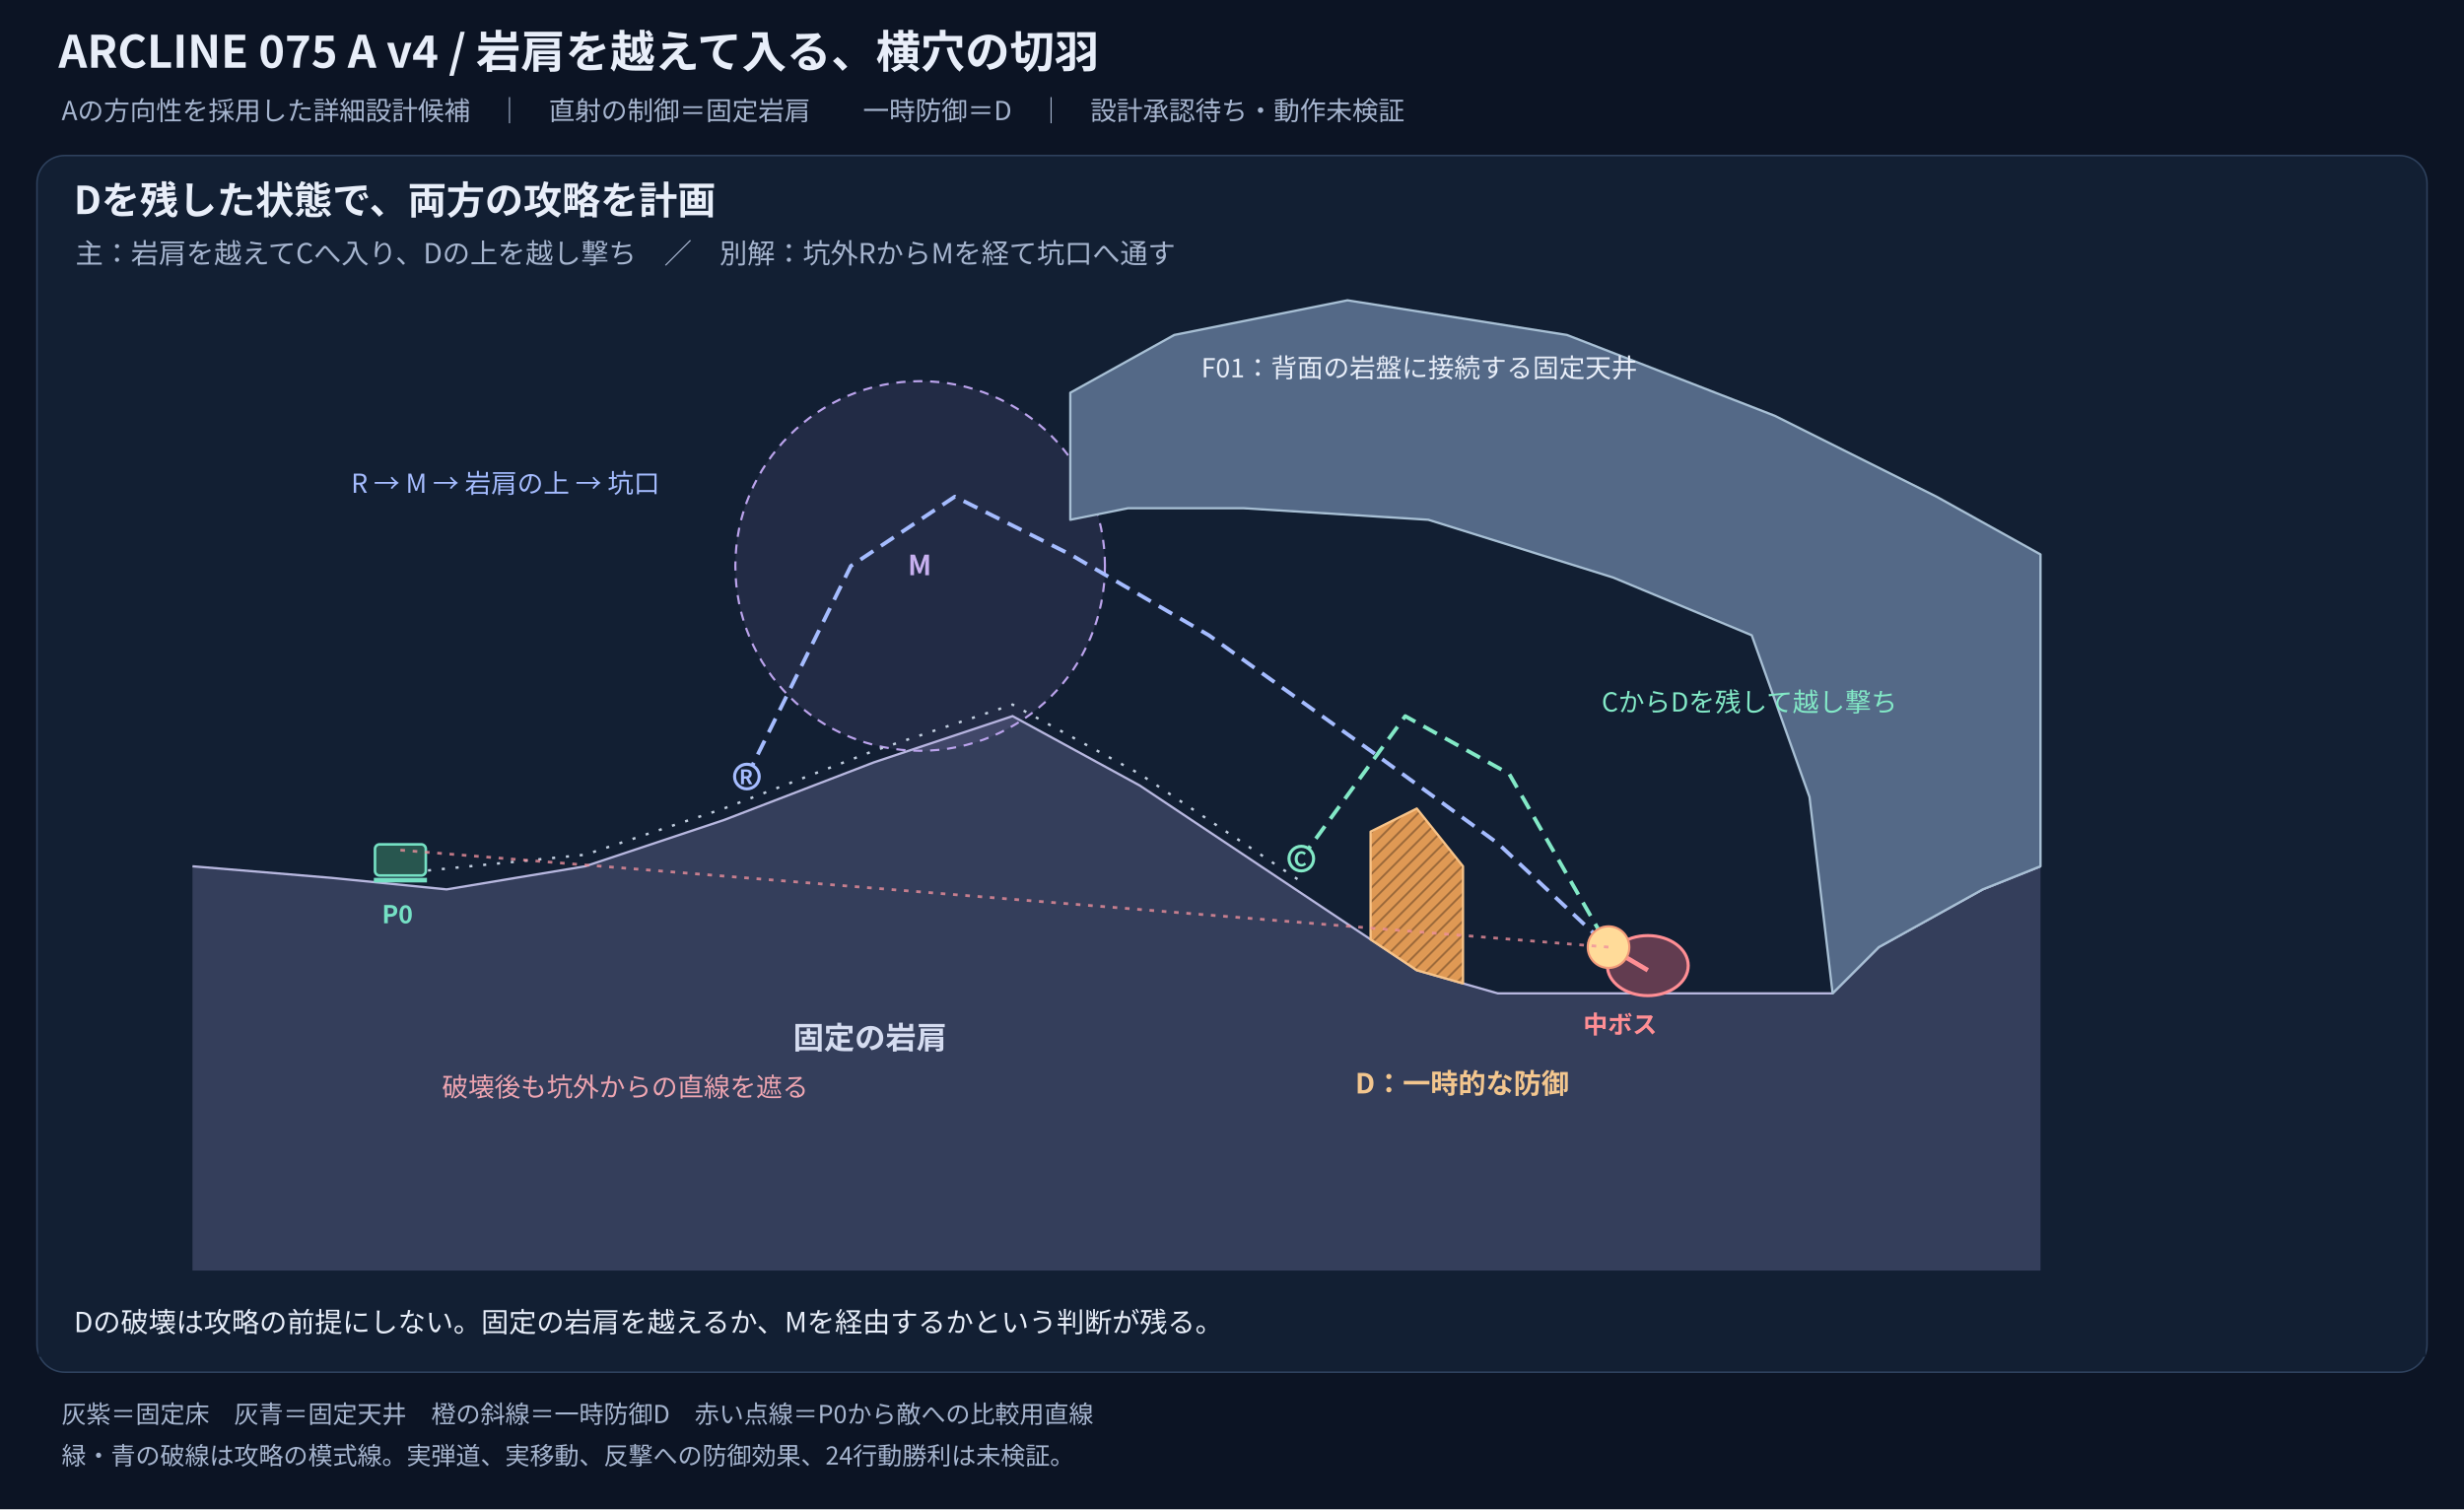
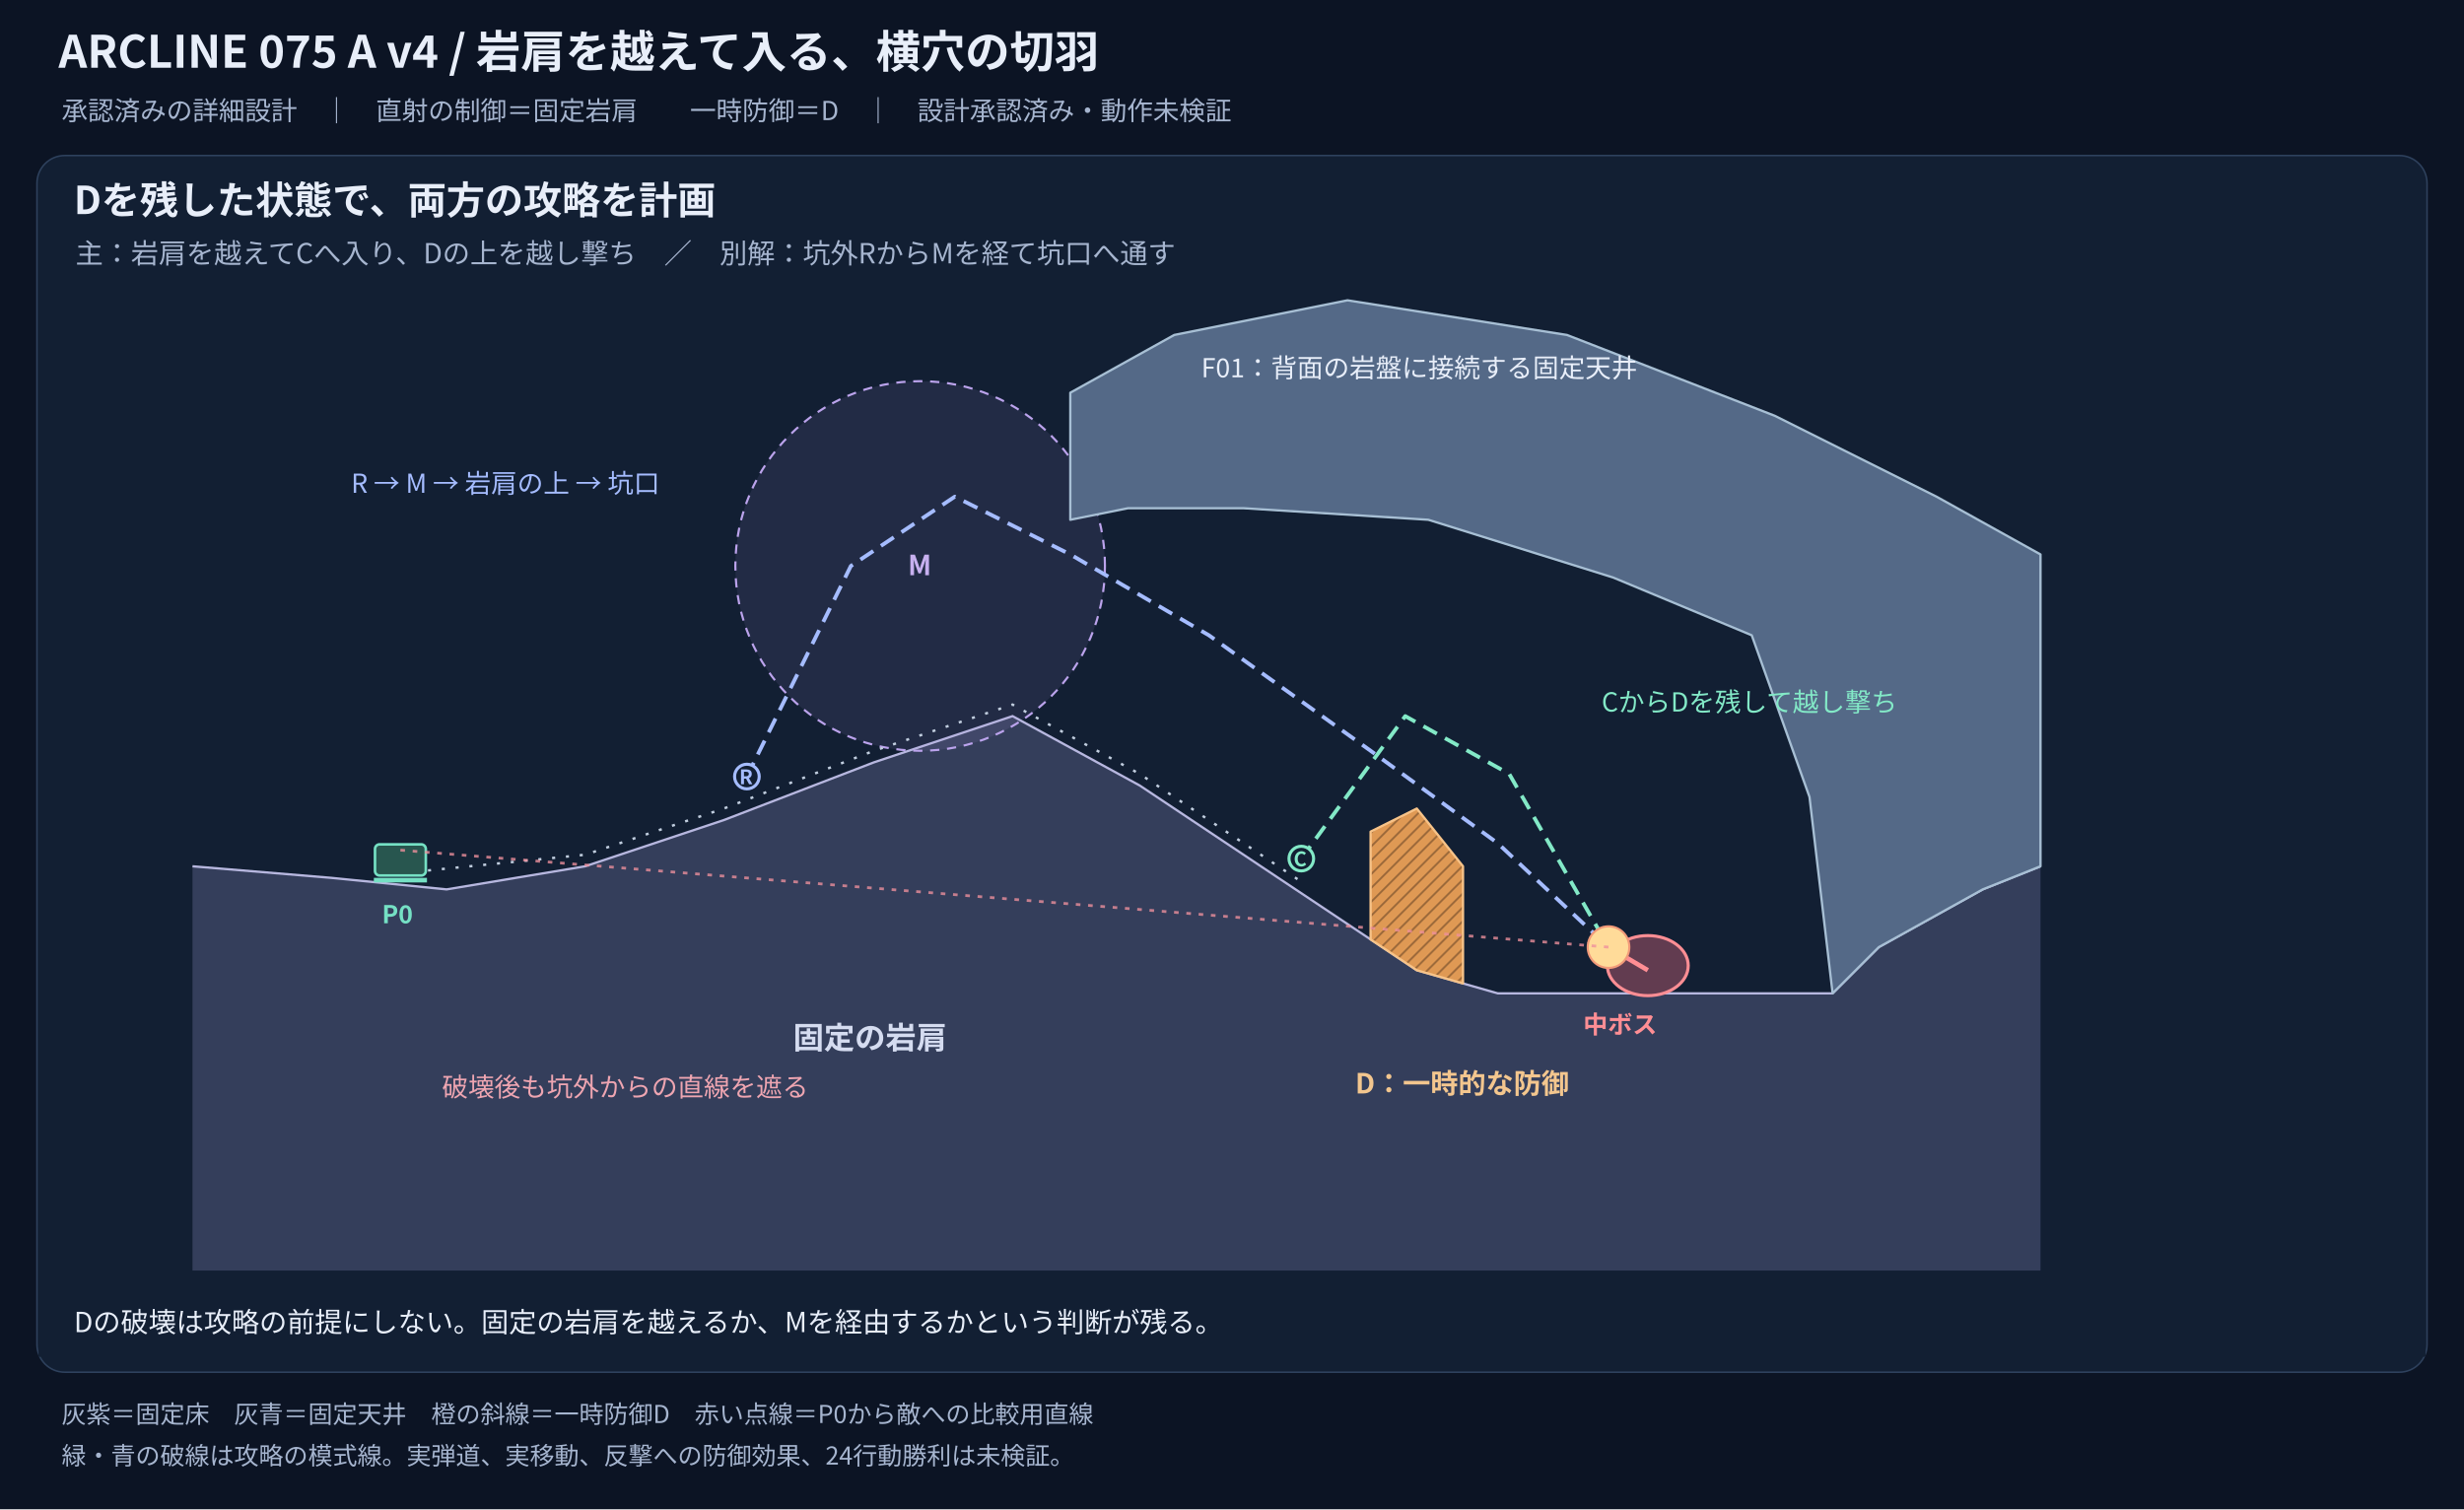
<svg xmlns="http://www.w3.org/2000/svg" width="1600" height="980" viewBox="0 0 1600 980" role="img" aria-labelledby="title desc">
  <defs>
    <pattern id="ore" width="9" height="9" patternUnits="userSpaceOnUse">
      <rect width="9" height="9" fill="#df9954" />
      <path d="M-2 2L2 -2M0 9L9 0M7 11L11 7" stroke="#986739" stroke-width="1.2" />
    </pattern>
    <marker id="mainArrow" viewBox="0 0 10 10" refX="8" refY="5" markerWidth="6" markerHeight="6" orient="auto-start-reverse">
      <path d="M0 0L10 5L0 10z" fill="#83e9c7" />
    </marker>
    <marker id="altArrow" viewBox="0 0 10 10" refX="8" refY="5" markerWidth="6" markerHeight="6" orient="auto-start-reverse">
      <path d="M0 0L10 5L0 10z" fill="#a5bcff" />
    </marker>
  </defs>
  <rect width="100%" height="100%" fill="#0c1424" />
  <g font-family="&quot;Noto Sans CJK JP&quot;, &quot;Noto Sans JP&quot;, sans-serif">
    <text x="38.00" y="44.00" font-size="29" fill="#e8eef9" font-weight="700">ARCLINE 075 A v4  /  岩肩を越えて入る、横穴の切羽</text>
-     <text x="40.00" y="78.00" font-size="17" fill="#a6b5cf" font-weight="400">Aの方向性を採用した詳細設計候補　｜　直射の制御＝固定岩肩　　一時防御＝D　｜　設計承認待ち・動作未検証</text>
+     <text x="40.00" y="78.00" font-size="17" fill="#a6b5cf" font-weight="400">承認済みの詳細設計　｜　直射の制御＝固定岩肩　　一時防御＝D　｜　設計承認済み・動作未検証</text>
    <rect x="24" y="101" width="1552" height="790" rx="18" fill="#121f33" stroke="#2e415d" />
    <text x="48.00" y="139.00" font-size="25" fill="#e8eef9" font-weight="700">Dを残した状態で、両方の攻略を計画</text>
    <text x="49.00" y="171.00" font-size="18" fill="#a6b5cf" font-weight="400">主：岩肩を越えてCへ入り、Dの上を越し撃ち　／　別解：坑外RからMを経て坑口へ通す</text>
    <polygon points="125.00,562.50 215.00,570.00 290.00,577.50 380.00,562.50 470.00,532.50 567.50,495.00 657.50,465.00 740.00,510.00 830.00,570.00 920.00,630.00 972.50,645.00 1145.00,645.00 1190.00,645.00 1220.00,615.00 1287.50,577.50 1325.00,562.50 1325.00,825.00 125.00,825.00" fill="#343e5b" stroke="none" stroke-width="1.5" stroke-linejoin="round" />
    <polyline points="125.00,562.50 215.00,570.00 290.00,577.50 380.00,562.50 470.00,532.50 567.50,495.00 657.50,465.00 740.00,510.00 830.00,570.00 920.00,630.00 972.50,645.00 1145.00,645.00 1190.00,645.00 1220.00,615.00 1287.50,577.50 1325.00,562.50" fill="none" stroke="#b7b7df" stroke-width="1.5" />
    <circle cx="597.50" cy="367.50" r="120.00" fill="#b69bea" fill-opacity=".10" stroke="#bba3ec" stroke-width="1.4" stroke-dasharray="6 5" />
    <text x="589.50" y="373.50" font-size="18" fill="#c7b0ef" font-weight="700">M</text>
    <polygon points="695.00,255.00 762.50,217.50 875.00,195.00 1017.50,217.50 1152.50,270.00 1257.50,322.50 1325.00,360.00 1325.00,562.50 1287.50,577.50 1220.00,615.00 1190.00,645.00 1175.00,517.50 1137.50,412.50 1047.50,375.00 927.50,337.50 807.50,330.00 732.50,330.00 695.00,337.50" fill="#546987" stroke="#a7bfd4" stroke-width="1.5" stroke-linejoin="round" />
    <polygon points="890.00,610.00 920.00,630.00 950.00,638.57 950.00,562.50 920.00,525.00 890.00,540.00" fill="url(#ore)" stroke="#f7c388" stroke-width="1.5" stroke-linejoin="round" />
    <polyline points="260.00,567.00 380.00,555.00 470.00,525.00 567.50,487.50 657.50,457.50 740.00,502.50 845.00,572.50" fill="none" stroke="#c1cedf" stroke-width="1.6" stroke-dasharray="2 7" />
    <polyline points="845.00,557.50 912.50,465.00 980.00,502.50 1044.50,615.00" fill="none" stroke="#83e9c7" stroke-width="2.5" stroke-dasharray="10 6" marker-end="url(#mainArrow)" stroke-linejoin="round" />
    <polyline points="485.00,504.23 552.50,367.50 620.00,322.50 695.00,360.00 785.00,412.50 890.00,487.50 972.50,547.50 1044.50,615.00" fill="none" stroke="#a5bcff" stroke-width="2.5" stroke-dasharray="10 6" marker-end="url(#altArrow)" stroke-linejoin="round" />
    <rect x="243.50" y="548.25" width="33.00" height="20.25" rx="3" fill="#28564f" stroke="#75e0c4" stroke-width="1.7" />
    <polyline points="242.75,571.50 277.25,571.50" stroke="#75e0c4" stroke-width="3" />
    <text x="248.00" y="599.50" font-size="16" fill="#75e0c4" font-weight="700">P0</text>
    <ellipse cx="1070.00" cy="627.00" rx="26.25" ry="19.50" fill="#623c50" stroke="#ff8e94" stroke-width="2" />
    <line x1="1070.0" y1="630.0" x2="1044.5" y2="615.0" stroke="#ff8e94" stroke-width="3" />
    <circle cx="1044.5" cy="615.0" r="13.5" fill="#ffdb99" stroke="#f29a79" stroke-width="1.4" />
    <text x="1028.00" y="671.00" font-size="16" fill="#ff8e94" font-weight="700">中ボス</text>
    <circle cx="845.0" cy="557.5" r="8" fill="#121f33" stroke="#83e9c7" stroke-width="2" />
    <text x="840.00" y="562.50" font-size="13" fill="#83e9c7" font-weight="700">C</text>
    <circle cx="485.0" cy="504.231" r="8" fill="#121f33" stroke="#a5bcff" stroke-width="2" />
    <text x="480.00" y="509.23" font-size="13" fill="#a5bcff" font-weight="700">R</text>
    <polyline points="260.00,552.00 1044.50,615.00" fill="none" stroke="#ee8f9c" stroke-width="1.8" stroke-dasharray="3 5" opacity=".78" />
    <text x="780.00" y="245.00" font-size="17" fill="#e8eef9" font-weight="400">F01：背面の岩盤に接続する固定天井</text>
    <text x="515.00" y="681.00" font-size="20" fill="#d5dcf0" font-weight="700">固定の岩肩</text>
    <text x="287.00" y="712.00" font-size="17" fill="#eea5b1" font-weight="400">破壊後も坑外からの直線を遮る</text>
    <text x="880.00" y="710.00" font-size="18" fill="#f3c68e" font-weight="700">D：一時的な防御</text>
    <text x="1040.00" y="462.00" font-size="17" fill="#83e9c7" font-weight="400">CからDを残して越し撃ち</text>
    <text x="228.00" y="320.00" font-size="17" fill="#a5bcff" font-weight="400">R → M → 岩肩の上 → 坑口</text>
    <rect x="25" y="839" width="1550" height="42" fill="#121f33" />
    <text x="48.00" y="865.00" font-size="18" fill="#e8eef9" font-weight="400">Dの破壊は攻略の前提にしない。固定の岩肩を越えるか、Mを経由するかという判断が残る。</text>
    <text x="40.00" y="924.00" font-size="16" fill="#a6b5cf" font-weight="400">灰紫＝固定床　灰青＝固定天井　橙の斜線＝一時防御D　赤い点線＝P0から敵への比較用直線</text>
    <text x="40.00" y="951.00" font-size="16" fill="#a6b5cf" font-weight="400">緑・青の破線は攻略の模式線。実弾道、実移動、反撃への防御効果、24行動勝利は未検証。</text>
  </g>
</svg>
